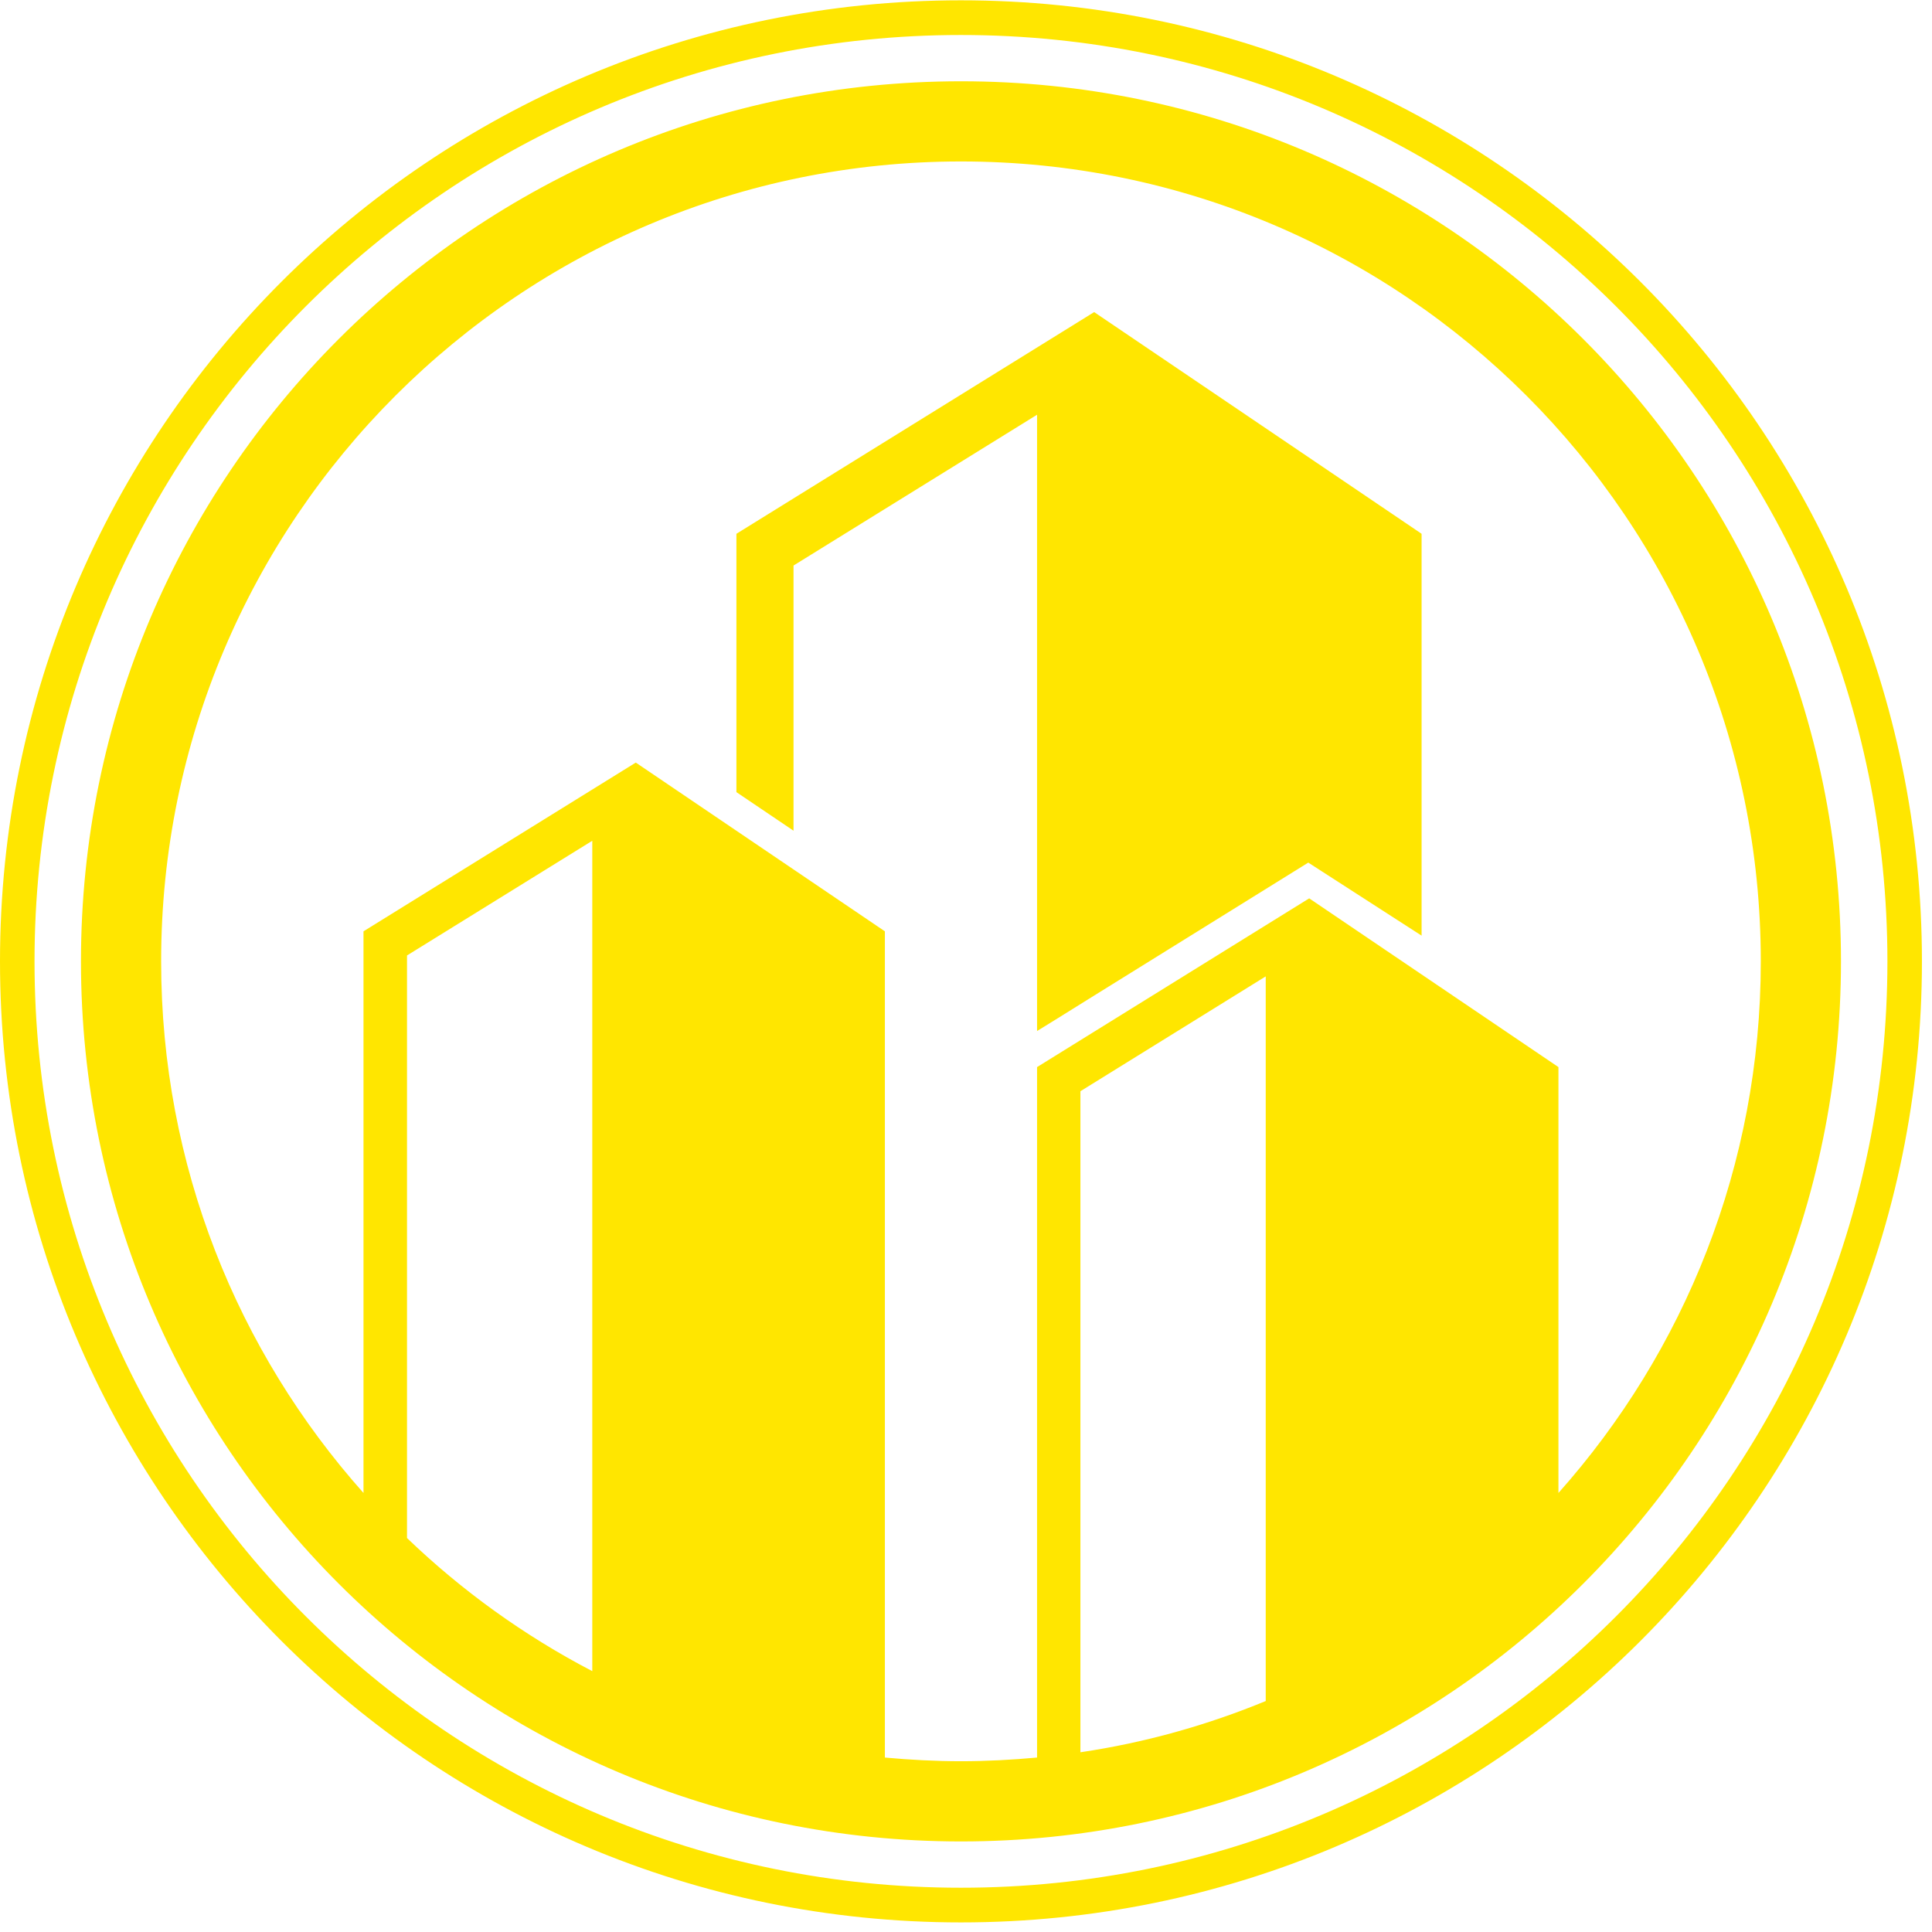
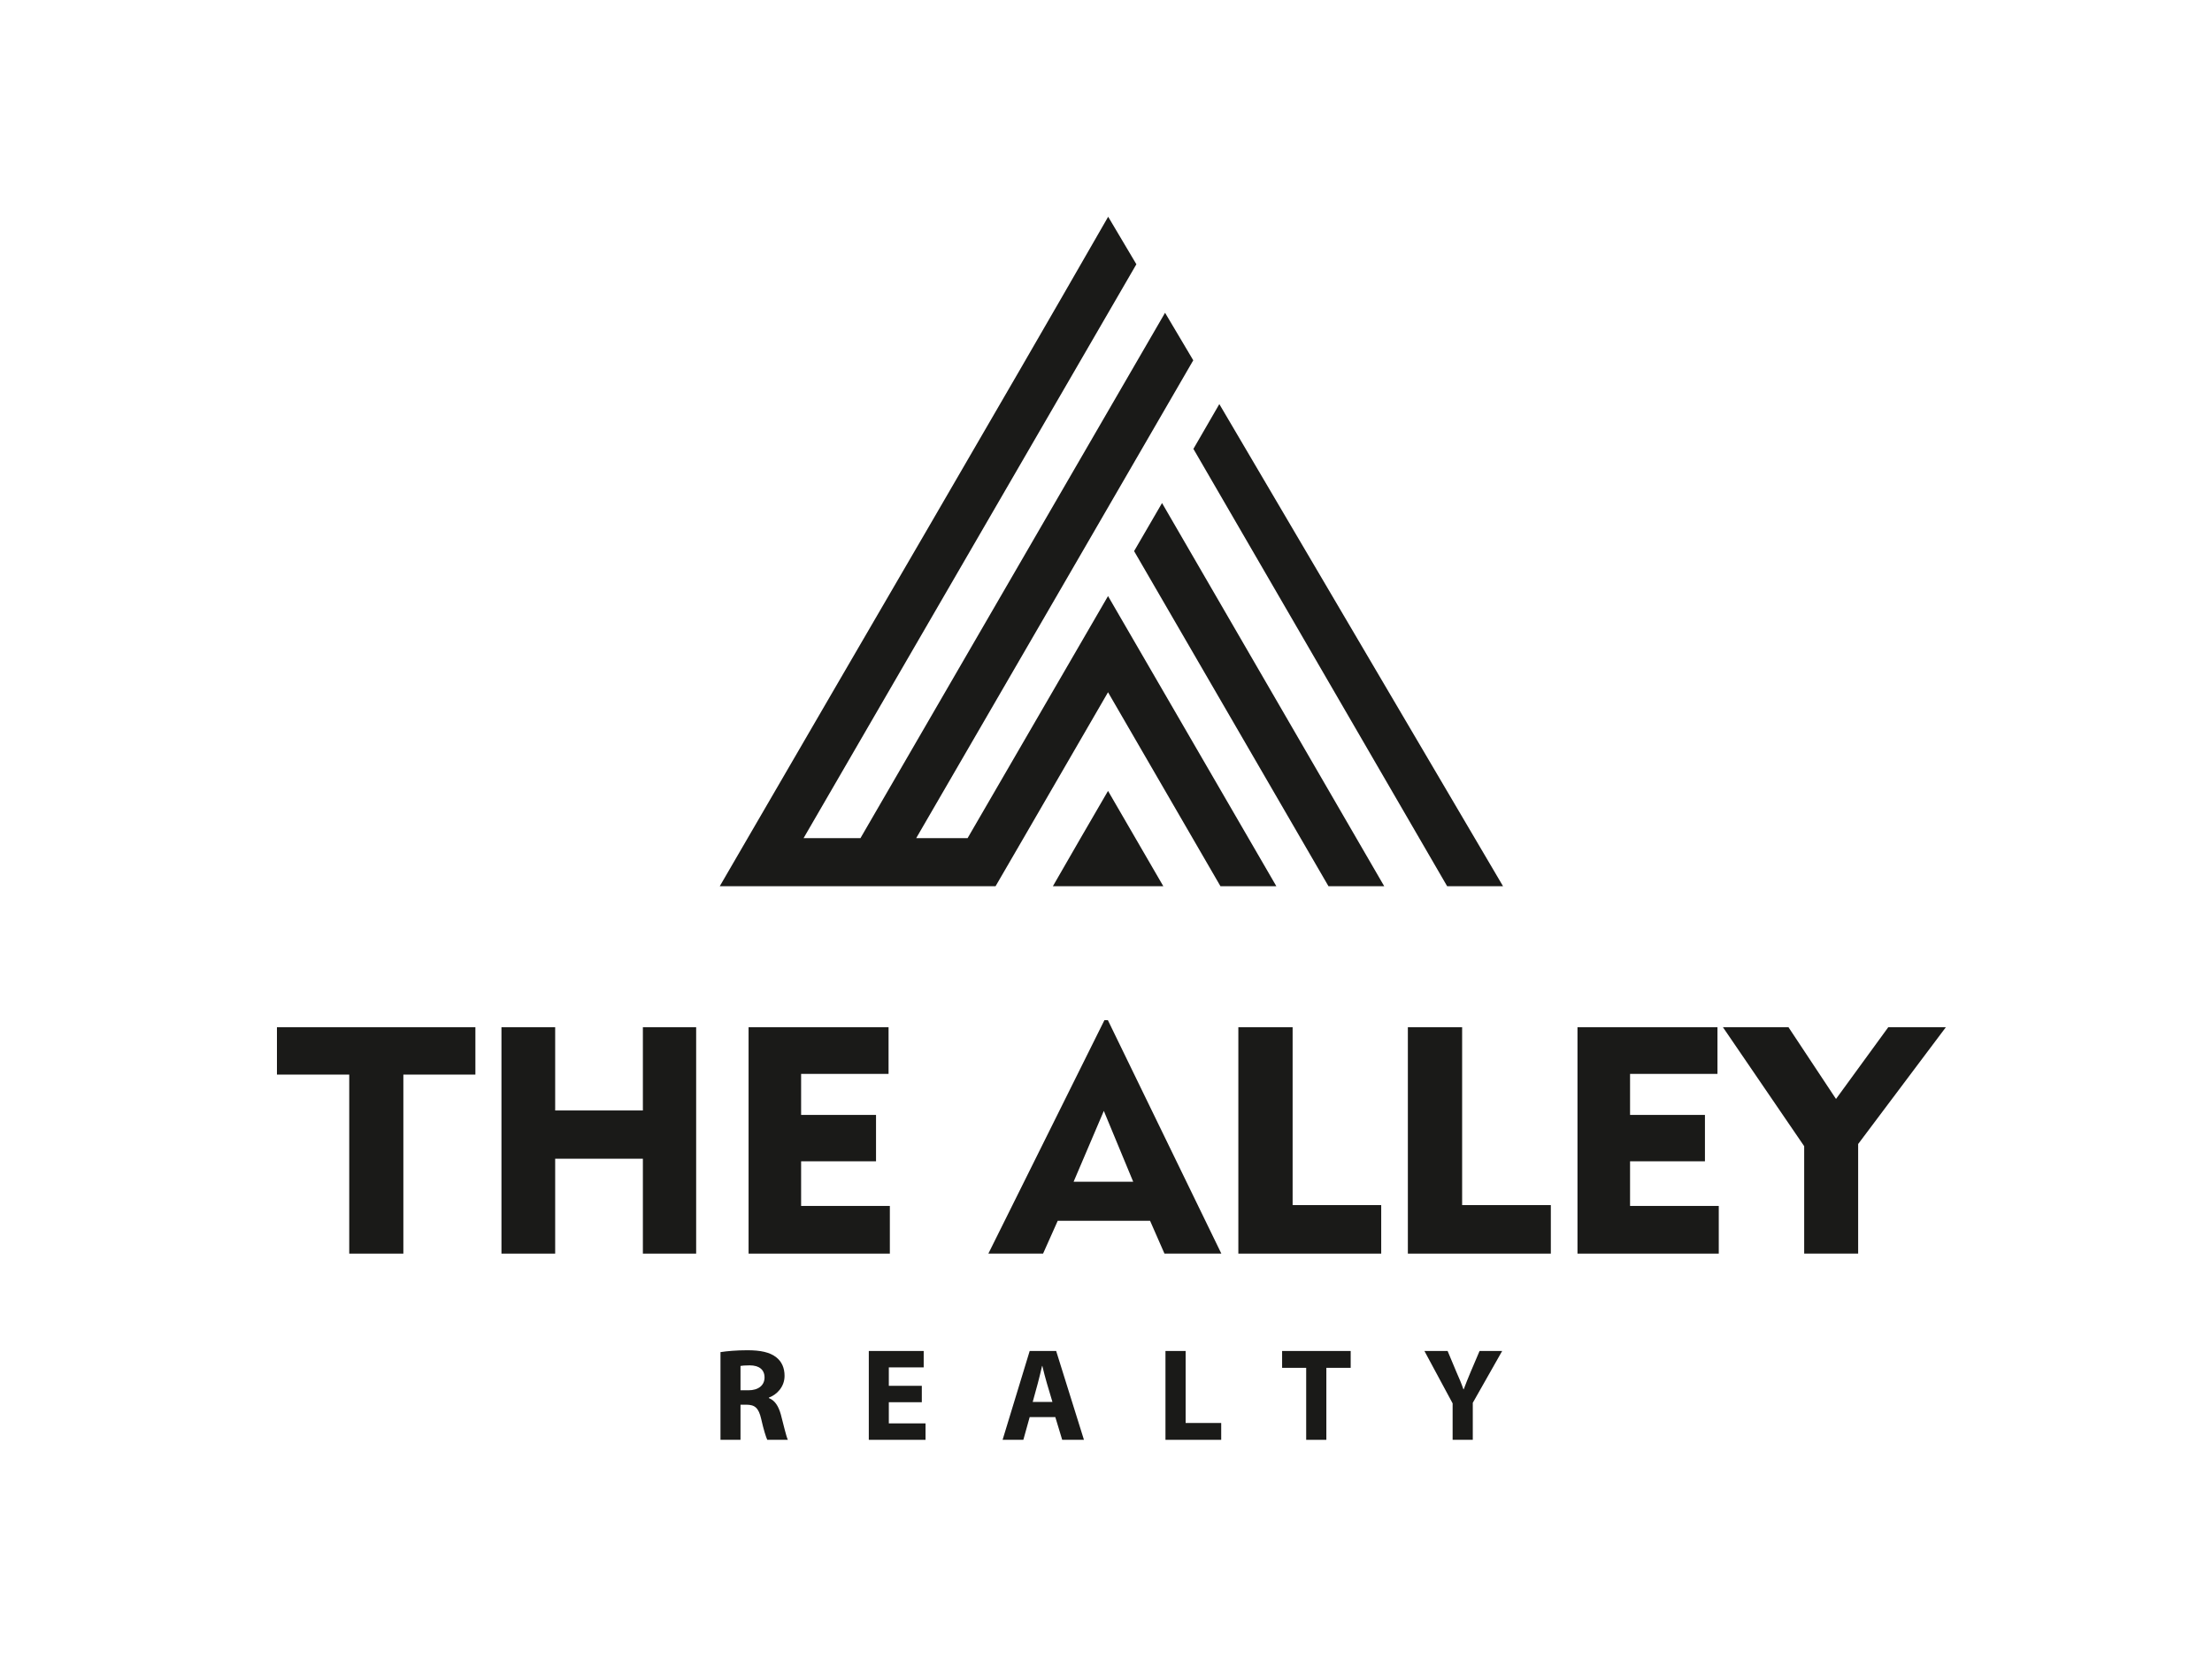
- <svg xmlns="http://www.w3.org/2000/svg" width="65" zoomAndPan="magnify" viewBox="0 0 48.75 48.75" height="65" preserveAspectRatio="xMidYMid meet" version="1.0">
-   <defs>
-     <clipPath id="e326933753">
-       <path d="M 0 0.008 L 48.5 0.008 L 48.5 48.5 L 0 48.5 Z M 0 0.008 " clip-rule="nonzero" />
-     </clipPath>
-   </defs>
-   <g clip-path="url(#e326933753)">
-     <path fill="#ffe600" d="M 24.246 0.883 C 37.156 0.883 47.625 11.348 47.625 24.258 C 47.625 37.168 37.156 47.633 24.246 47.633 C 11.336 47.633 0.871 37.168 0.871 24.258 C 0.871 11.348 11.336 0.883 24.246 0.883 Z M 24.246 0.008 C 10.855 0.008 0 10.863 0 24.258 C 0 37.652 10.855 48.508 24.246 48.508 C 37.641 48.508 48.496 37.652 48.496 24.258 C 48.496 10.863 37.641 0.008 24.246 0.008 Z M 35.871 13.469 L 35.871 23.609 L 33.012 21.766 L 27.609 25.121 L 26.699 25.688 L 26.168 26.016 L 26.168 10.465 L 20.023 14.27 L 20.023 20.961 L 18.582 19.988 L 18.582 13.469 L 27.609 7.875 Z M 4.066 24.258 C 4.066 13.109 13.102 4.074 24.25 4.074 C 35.395 4.074 44.43 13.109 44.43 24.258 C 44.43 29.41 42.5 34.105 39.324 37.672 L 39.324 26.926 L 33.035 22.668 L 26.168 26.926 L 26.168 44.348 C 25.535 44.406 24.895 44.441 24.25 44.441 C 23.602 44.441 22.961 44.406 22.328 44.348 L 22.328 23.5 L 16.043 19.242 L 9.172 23.5 L 9.172 37.672 C 5.996 34.105 4.066 29.41 4.066 24.258 Z M 10.27 24.109 L 14.945 21.215 L 14.945 42.168 C 13.227 41.273 11.652 40.137 10.27 38.809 Z M 27.262 27.535 L 31.938 24.637 L 31.938 42.922 C 30.461 43.531 28.895 43.973 27.262 44.215 Z M 2.043 24.258 C 2.043 36.523 11.984 46.465 24.25 46.465 C 36.512 46.465 46.453 36.523 46.453 24.258 C 46.453 11.992 36.512 2.051 24.25 2.051 C 11.984 2.051 2.043 11.992 2.043 24.258 " fill-opacity="1" fill-rule="nonzero" />
-   </g>
+ <svg xmlns="http://www.w3.org/2000/svg" width="80" zoomAndPan="magnify" viewBox="0 0 60 45" height="60" preserveAspectRatio="xMidYMid meet" version="1.0">
+   <path fill="#1a1a18" d="M 9.473 34.004 L 9.473 29.148 L 7.512 29.148 L 7.512 27.863 L 12.895 27.863 L 12.895 29.148 L 10.941 29.148 L 10.941 34.004 Z M 9.473 34.004 " fill-opacity="1" fill-rule="nonzero" />
+   <path fill="#1a1a18" d="M 13.602 34.004 L 13.602 27.863 L 15.059 27.863 L 15.059 30.121 L 17.438 30.121 L 17.438 27.863 L 18.883 27.863 L 18.883 34.004 L 17.438 34.004 L 17.438 31.43 L 15.059 31.43 L 15.059 34.004 Z M 13.602 34.004 " fill-opacity="1" fill-rule="nonzero" />
+   <path fill="#1a1a18" d="M 20.305 34.004 L 20.305 27.863 L 24.102 27.863 L 24.102 29.129 L 21.73 29.129 L 21.73 30.242 L 23.762 30.242 L 23.762 31.5 L 21.73 31.5 L 21.73 32.711 L 24.137 32.711 L 24.137 34.004 Z M 20.305 34.004 " fill-opacity="1" fill-rule="nonzero" />
+   <path fill="#1a1a18" d="M 29.121 32.055 L 30.738 32.055 L 29.941 30.133 Z M 26.809 34.004 L 29.957 27.672 L 30.051 27.672 L 33.129 34.004 L 31.586 34.004 L 31.195 33.113 L 28.691 33.113 L 28.293 34.004 Z M 26.809 34.004 " fill-opacity="1" fill-rule="nonzero" />
+   <path fill="#1a1a18" d="M 33.59 34.004 L 33.59 27.863 L 35.062 27.863 L 35.062 32.688 L 37.465 32.688 L 37.465 34.004 Z M 33.59 34.004 " fill-opacity="1" fill-rule="nonzero" />
+   <path fill="#1a1a18" d="M 38.188 34.004 L 38.188 27.863 L 39.66 27.863 L 39.66 32.688 L 42.066 32.688 L 42.066 34.004 Z M 38.188 34.004 " fill-opacity="1" fill-rule="nonzero" />
+   <path fill="#1a1a18" d="M 42.789 34.004 L 42.789 27.863 L 46.586 27.863 L 46.586 29.129 L 44.215 29.129 L 44.215 30.242 L 46.246 30.242 L 46.246 31.5 L 44.215 31.5 L 44.215 32.711 L 46.621 32.711 L 46.621 34.004 Z M 42.789 34.004 " fill-opacity="1" fill-rule="nonzero" />
+   <path fill="#1a1a18" d="M 48.938 34.004 L 48.938 31.09 L 46.734 27.863 L 48.512 27.863 L 49.801 29.809 L 51.219 27.863 L 52.781 27.863 L 50.402 31.031 L 50.402 34.004 Z M 48.938 34.004 " fill-opacity="1" fill-rule="nonzero" />
+   <path fill="#1a1a18" d="M 19.543 39.055 L 20.086 39.055 L 20.086 38.102 L 20.25 38.102 C 20.473 38.105 20.578 38.184 20.648 38.492 C 20.715 38.789 20.777 38.98 20.812 39.055 L 21.371 39.055 C 21.324 38.961 21.254 38.645 21.18 38.367 C 21.117 38.145 21.023 37.988 20.855 37.922 L 20.855 37.91 C 21.062 37.836 21.281 37.625 21.281 37.32 C 21.281 37.102 21.203 36.93 21.055 36.816 C 20.883 36.68 20.633 36.625 20.273 36.625 C 19.98 36.625 19.719 36.648 19.543 36.676 Z M 20.086 37.051 C 20.125 37.043 20.203 37.035 20.336 37.035 C 20.586 37.035 20.738 37.148 20.738 37.363 C 20.738 37.574 20.574 37.711 20.301 37.711 L 20.086 37.711 Z M 20.086 37.051 " fill-opacity="1" fill-rule="nonzero" />
+   <path fill="#1a1a18" d="M 25.004 37.59 L 24.109 37.59 L 24.109 37.09 L 25.055 37.09 L 25.055 36.645 L 23.566 36.645 L 23.566 39.055 L 25.105 39.055 L 25.105 38.609 L 24.109 38.609 L 24.109 38.035 L 25.004 38.035 Z M 25.004 37.59 " fill-opacity="1" fill-rule="nonzero" />
+   <path fill="#1a1a18" d="M 28.625 38.438 L 28.812 39.055 L 29.402 39.055 L 28.648 36.645 L 27.93 36.645 L 27.195 39.055 L 27.758 39.055 L 27.93 38.438 Z M 28.012 38.027 L 28.152 37.516 C 28.191 37.379 28.23 37.195 28.266 37.051 L 28.273 37.051 C 28.309 37.195 28.352 37.375 28.395 37.516 L 28.547 38.027 Z M 28.012 38.027 " fill-opacity="1" fill-rule="nonzero" />
+   <path fill="#1a1a18" d="M 31.613 39.055 L 33.125 39.055 L 33.125 38.598 L 32.16 38.598 L 32.16 36.645 L 31.613 36.645 Z M 31.613 39.055 " fill-opacity="1" fill-rule="nonzero" />
+   <path fill="#1a1a18" d="M 35.43 39.055 L 35.977 39.055 L 35.977 37.102 L 36.637 37.102 L 36.637 36.645 L 34.777 36.645 L 34.777 37.102 L 35.43 37.102 Z M 35.43 39.055 " fill-opacity="1" fill-rule="nonzero" />
+   <path fill="#1a1a18" d="M 39.949 39.055 L 39.949 38.051 L 40.746 36.645 L 40.133 36.645 L 39.887 37.223 C 39.816 37.395 39.758 37.535 39.703 37.684 L 39.695 37.684 C 39.641 37.527 39.586 37.398 39.508 37.223 L 39.266 36.645 L 38.637 36.645 L 39.402 38.066 L 39.402 39.055 Z M 39.949 39.055 " fill-opacity="1" fill-rule="nonzero" />
+   <path fill="#1a1a18" d="M 30.824 7.168 L 30.059 5.879 C 26.828 11.508 23.539 17.117 20.281 22.734 L 19.523 24.039 C 22.02 24.039 24.512 24.039 27.004 24.039 L 27.762 22.734 L 30.055 18.777 L 33.105 24.039 L 34.621 24.039 L 30.055 16.168 L 26.246 22.734 L 24.852 22.734 L 28.602 16.27 C 29.855 14.105 31.113 11.938 32.367 9.773 L 31.602 8.484 C 28.848 13.234 26.094 17.984 23.34 22.734 L 21.797 22.734 C 24.805 17.543 27.816 12.355 30.824 7.168 Z M 31.555 24.039 L 30.812 22.758 L 30.055 21.453 L 29.297 22.758 L 28.559 24.039 C 29.555 24.039 30.555 24.039 31.555 24.039 Z M 39.254 24.039 L 40.77 24.039 L 33.074 10.961 L 32.371 12.176 Z M 36.035 24.039 L 37.547 24.039 L 31.52 13.645 L 30.762 14.949 Z M 36.035 24.039 " fill-opacity="1" fill-rule="evenodd" />
</svg>
